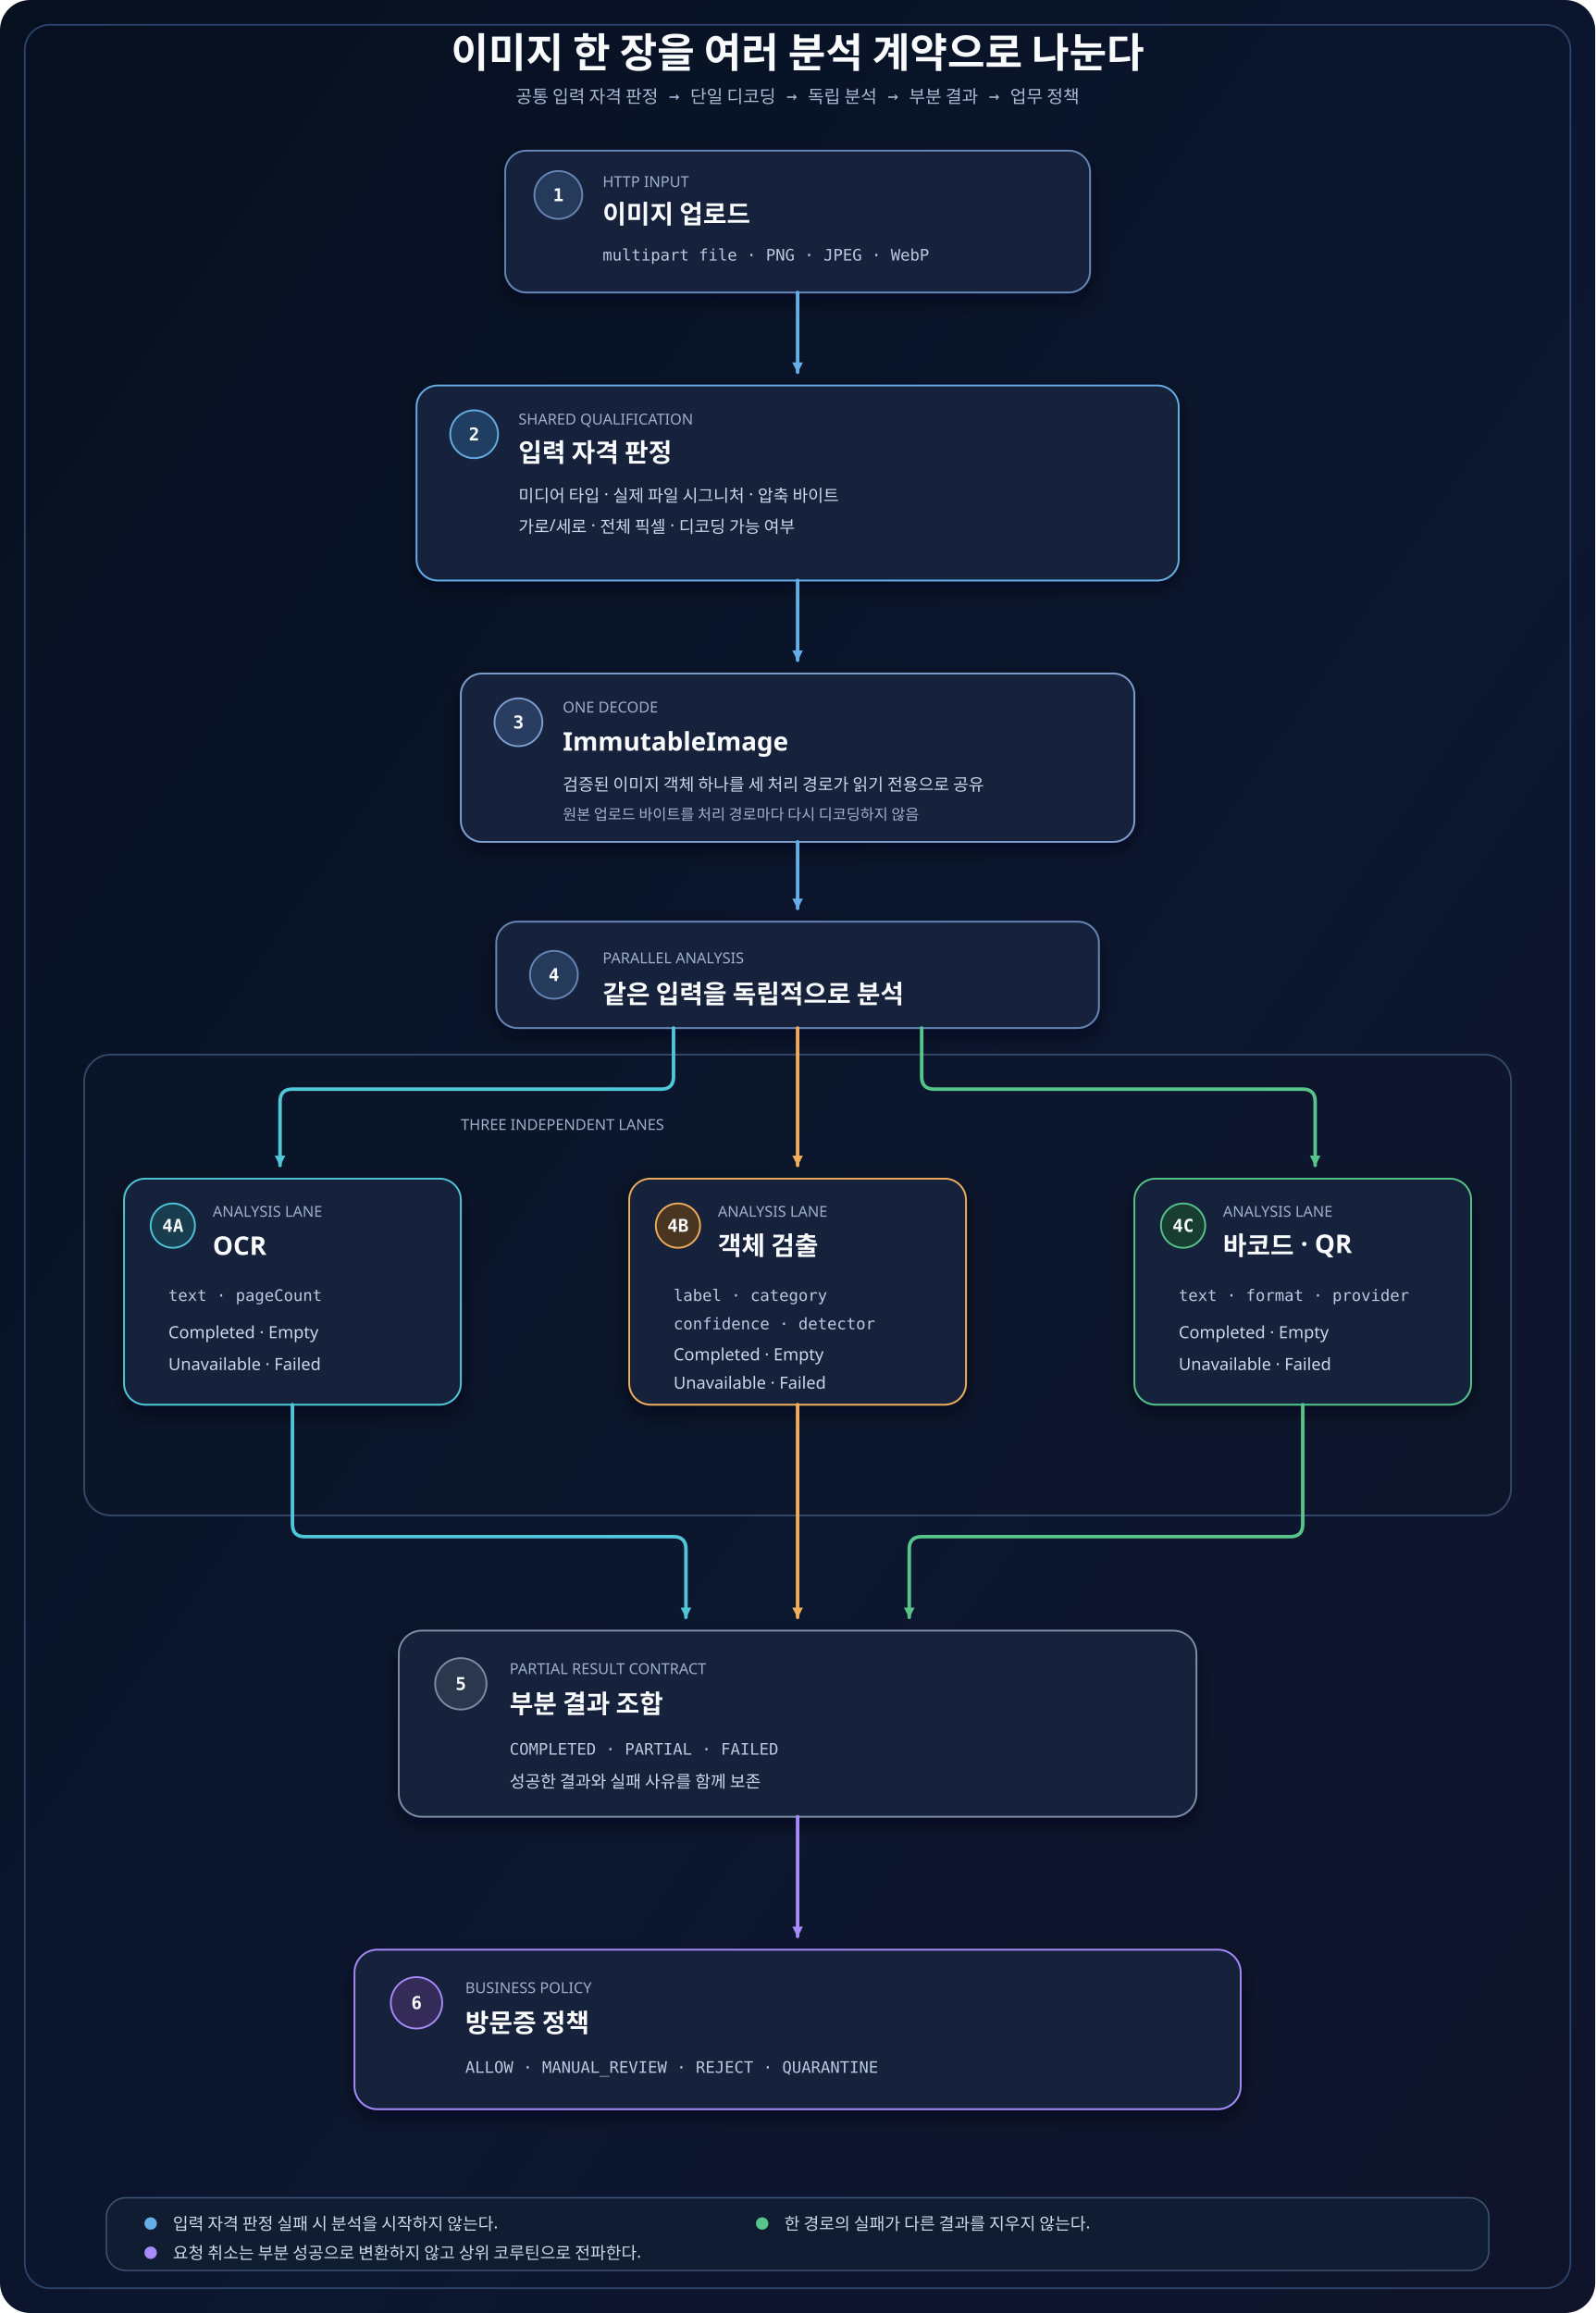
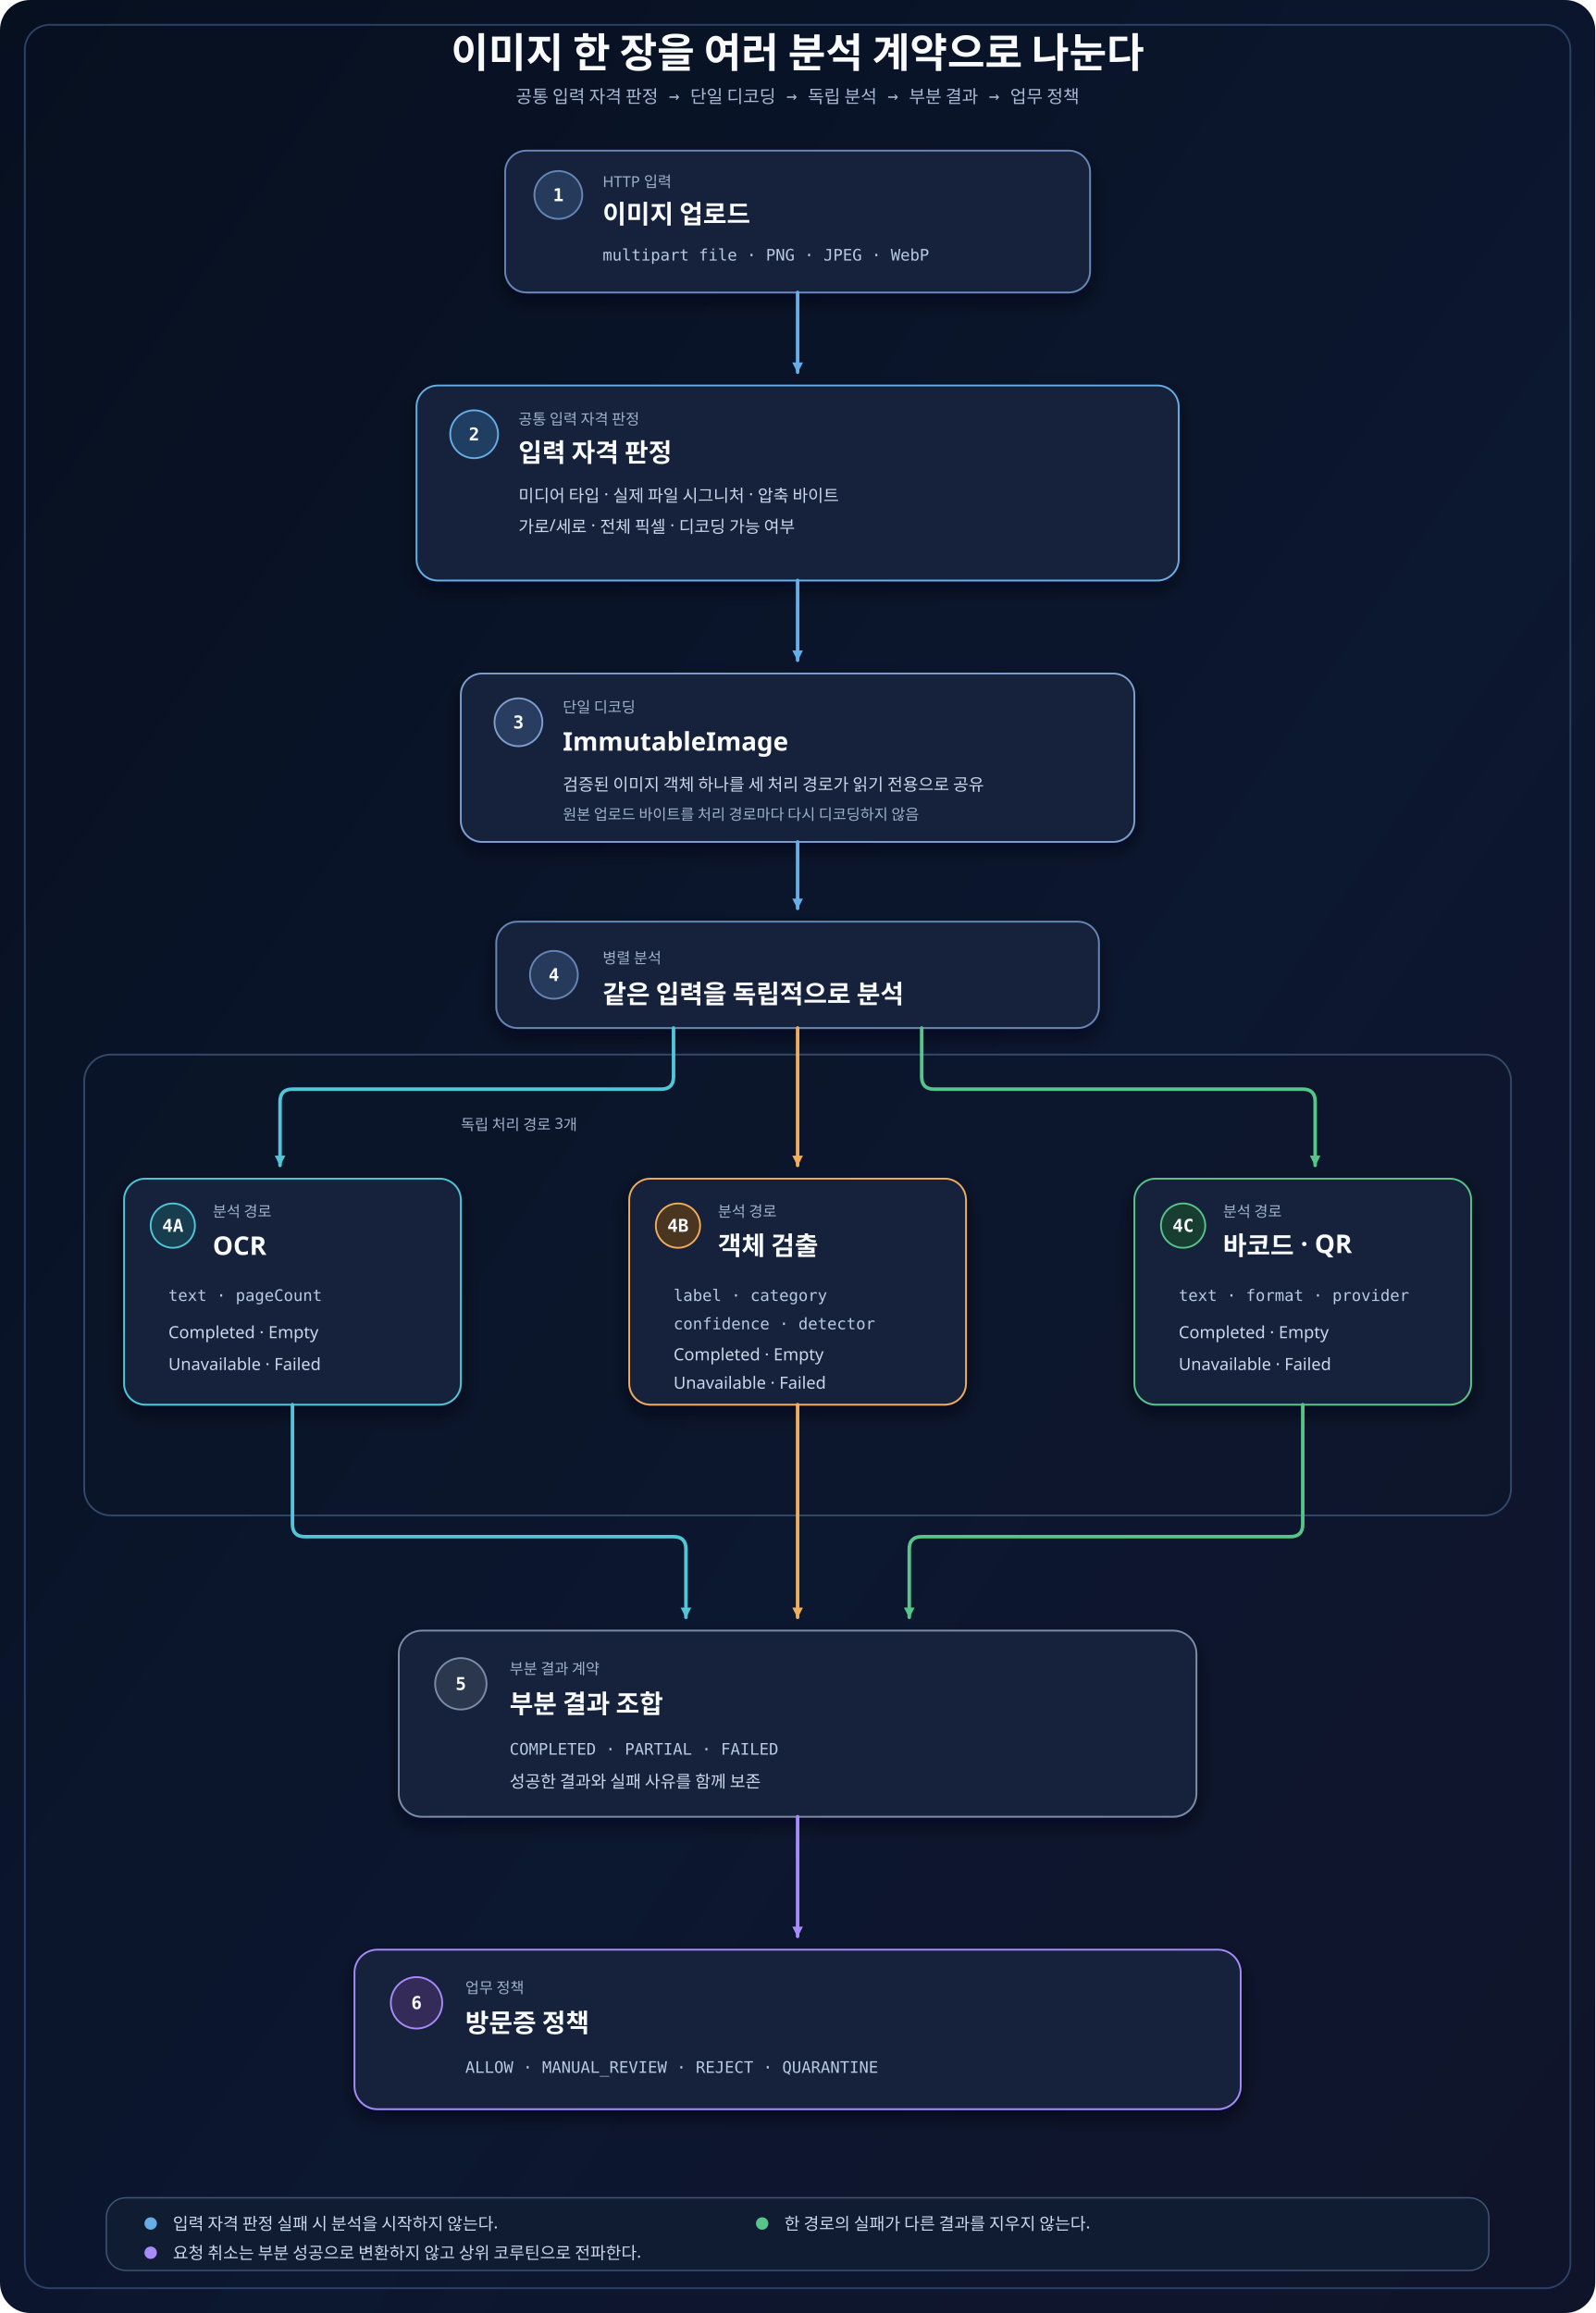
<svg xmlns="http://www.w3.org/2000/svg" width="1800" height="2610" viewBox="0 0 1800 2610" role="img" aria-labelledby="title desc">
  <defs>
    <linearGradient id="canvas" x1="0" y1="0" x2="1" y2="1">
      <stop offset="0" stop-color="#07101f" />
      <stop offset="0.58" stop-color="#0c1730" />
      <stop offset="1" stop-color="#10142a" />
    </linearGradient>
    <filter id="shadow" x="-18%" y="-20%" width="136%" height="150%">
      <feDropShadow dx="0" dy="9" stdDeviation="10" flood-color="#020617" flood-opacity="0.58" />
    </filter>
    <marker id="arrow-blue" markerWidth="14" markerHeight="14" refX="12" refY="7" orient="auto" markerUnits="userSpaceOnUse">
      <path d="M1 1 L13 7 L1 13 Z" fill="#66aee8" />
    </marker>
    <marker id="arrow-cyan" markerWidth="14" markerHeight="14" refX="12" refY="7" orient="auto" markerUnits="userSpaceOnUse">
      <path d="M1 1 L13 7 L1 13 Z" fill="#50c7d9" />
    </marker>
    <marker id="arrow-amber" markerWidth="14" markerHeight="14" refX="12" refY="7" orient="auto" markerUnits="userSpaceOnUse">
      <path d="M1 1 L13 7 L1 13 Z" fill="#f0ad5b" />
    </marker>
    <marker id="arrow-green" markerWidth="14" markerHeight="14" refX="12" refY="7" orient="auto" markerUnits="userSpaceOnUse">
      <path d="M1 1 L13 7 L1 13 Z" fill="#57c58a" />
    </marker>
    <marker id="arrow-purple" markerWidth="14" markerHeight="14" refX="12" refY="7" orient="auto" markerUnits="userSpaceOnUse">
      <path d="M1 1 L13 7 L1 13 Z" fill="#a78bfa" />
    </marker>
    <style>
      .title{font-family:'goorm Sans','Architects Daughter',sans-serif;font-size:46px;font-weight:700;fill:#f8fafc}
      .subtitle{font-family:'goorm Sans Code','Comic Mono','goorm Sans',monospace;font-size:20px;fill:#a9b8d4}
      .section{font-family:'goorm Sans','Architects Daughter',sans-serif;font-size:25px;font-weight:700;fill:#f8fafc}
      .cardTitle{font-family:'goorm Sans','Architects Daughter',sans-serif;font-size:29px;font-weight:700;fill:#f8fafc}
      .body{font-family:'goorm Sans','Architects Daughter',sans-serif;font-size:19px;fill:#cbd7ea}
      .mono{font-family:'goorm Sans Code','Comic Mono','goorm Sans',monospace;font-size:18px;fill:#b9c9e2}
      .small{font-family:'goorm Sans','Architects Daughter',sans-serif;font-size:17px;fill:#9fb0ca}
      .step{font-family:'goorm Sans Code','Comic Mono','goorm Sans',monospace;font-size:20px;font-weight:700;fill:#f8fafc}
      .card{fill:#14233a;stroke-width:2;filter:url(#shadow)}
      .connector{fill:none;stroke-width:4;stroke-linecap:round;stroke-linejoin:round}
      .pill{fill:#101c31;stroke-width:1.5}
      .frame{fill:#0c172a;fill-opacity:.42;stroke:#344968;stroke-width:2}
    </style>
  </defs>
  <rect width="1800" height="2610" rx="34" fill="url(#canvas)" />
  <rect x="28" y="28" width="1744" height="2554" rx="28" fill="none" stroke="#2b4168" stroke-width="2" />
  <text class="title" x="900" y="76" text-anchor="middle">이미지 한 장을 여러 분석 계약으로 나눈다</text>
  <text class="subtitle" x="900" y="116" text-anchor="middle">공통 입력 자격 판정 → 단일 디코딩 → 독립 분석 → 부분 결과 → 업무 정책</text>
  <g id="card-upload" data-node="upload">
    <rect class="card" x="570" y="170" width="660" height="160" rx="24" stroke="#6686b8" />
    <circle cx="630" cy="220" r="27" fill="#263b5c" stroke="#6686b8" stroke-width="2" />
    <text class="step" x="630" y="227" text-anchor="middle">1</text>
-     <text class="small" x="680" y="211">HTTP INPUT</text>
+     <text class="small" x="680" y="211">HTTP 입력</text>
    <text class="cardTitle" x="680" y="252">이미지 업로드</text>
    <text class="mono" x="680" y="294">multipart file · PNG · JPEG · WebP</text>
  </g>
  <path class="connector" data-connector="upload-to-qualifier" d="M900 330 V420" stroke="#66aee8" marker-end="url(#arrow-blue)" />
  <g id="card-qualifier" data-node="qualifier">
    <rect class="card" x="470" y="435" width="860" height="220" rx="24" stroke="#66aee8" />
    <circle cx="535" cy="490" r="27" fill="#203e61" stroke="#66aee8" stroke-width="2" />
    <text class="step" x="535" y="497" text-anchor="middle">2</text>
-     <text class="small" x="585" y="479">SHARED QUALIFICATION</text>
+     <text class="small" x="585" y="479">공통 입력 자격 판정</text>
    <text class="cardTitle" x="585" y="521">입력 자격 판정</text>
    <text class="body" x="585" y="566">미디어 타입 · 실제 파일 시그니처 · 압축 바이트</text>
    <text class="body" x="585" y="601">가로/세로 · 전체 픽셀 · 디코딩 가능 여부</text>
  </g>
  <path class="connector" data-connector="qualifier-to-image" d="M900 655 V745" stroke="#66aee8" marker-end="url(#arrow-blue)" />
  <g id="card-image" data-node="immutable-image">
    <rect class="card" x="520" y="760" width="760" height="190" rx="24" stroke="#7e9fd0" />
    <circle cx="585" cy="815" r="27" fill="#283d5f" stroke="#7e9fd0" stroke-width="2" />
    <text class="step" x="585" y="822" text-anchor="middle">3</text>
-     <text class="small" x="635" y="804">ONE DECODE</text>
+     <text class="small" x="635" y="804">단일 디코딩</text>
    <text class="cardTitle" x="635" y="847">ImmutableImage</text>
    <text class="body" x="635" y="892">검증된 이미지 객체 하나를 세 처리 경로가 읽기 전용으로 공유</text>
    <text class="small" x="635" y="925">원본 업로드 바이트를 처리 경로마다 다시 디코딩하지 않음</text>
  </g>
  <path class="connector" data-connector="image-to-analysis" d="M900 950 V1025" stroke="#66aee8" marker-end="url(#arrow-blue)" />
  <g id="card-analysis-stage" data-node="analysis-stage">
    <rect class="card" x="560" y="1040" width="680" height="120" rx="24" stroke="#6686b8" />
    <circle cx="625" cy="1100" r="27" fill="#263b5c" stroke="#6686b8" stroke-width="2" />
    <text class="step" x="625" y="1107" text-anchor="middle">4</text>
-     <text class="small" x="680" y="1087">PARALLEL ANALYSIS</text>
+     <text class="small" x="680" y="1087">병렬 분석</text>
    <text class="cardTitle" x="680" y="1132">같은 입력을 독립적으로 분석</text>
  </g>
  <rect class="frame" x="95" y="1190" width="1610" height="520" rx="30" />
-   <text class="small" x="520" y="1275">THREE INDEPENDENT LANES</text>
+   <text class="small" x="520" y="1275">독립 처리 경로 3개</text>
  <path class="connector" data-connector="analysis-to-ocr" d="M760 1160 V1215 Q760 1229 746 1229 H330 Q316 1229 316 1243 V1315" stroke="#50c7d9" marker-end="url(#arrow-cyan)" />
  <path class="connector" data-connector="analysis-to-detection" d="M900 1160 V1315" stroke="#f0ad5b" marker-end="url(#arrow-amber)" />
  <path class="connector" data-connector="analysis-to-barcode" d="M1040 1160 V1215 Q1040 1229 1054 1229 H1470 Q1484 1229 1484 1243 V1315" stroke="#57c58a" marker-end="url(#arrow-green)" />
  <g id="card-ocr" data-node="ocr">
    <rect class="card" x="140" y="1330" width="380" height="255" rx="24" stroke="#50c7d9" />
    <circle cx="195" cy="1383" r="25" fill="#173d4e" stroke="#50c7d9" stroke-width="2" />
    <text class="step" x="195" y="1390" text-anchor="middle">4A</text>
-     <text class="small" x="240" y="1373">ANALYSIS LANE</text>
+     <text class="small" x="240" y="1373">분석 경로</text>
    <text class="cardTitle" x="240" y="1416">OCR</text>
    <text class="mono" x="190" y="1468">text · pageCount</text>
    <text class="body" x="190" y="1510">Completed · Empty</text>
    <text class="body" x="190" y="1546">Unavailable · Failed</text>
  </g>
  <g id="card-detection" data-node="detection">
    <rect class="card" x="710" y="1330" width="380" height="255" rx="24" stroke="#f0ad5b" />
    <circle cx="765" cy="1383" r="25" fill="#4a3521" stroke="#f0ad5b" stroke-width="2" />
    <text class="step" x="765" y="1390" text-anchor="middle">4B</text>
-     <text class="small" x="810" y="1373">ANALYSIS LANE</text>
+     <text class="small" x="810" y="1373">분석 경로</text>
    <text class="cardTitle" x="810" y="1416">객체 검출</text>
    <text class="mono" x="760" y="1468">label · category</text>
    <text class="mono" x="760" y="1500">confidence · detector</text>
    <text class="body" x="760" y="1535">Completed · Empty</text>
    <text class="body" x="760" y="1567">Unavailable · Failed</text>
  </g>
  <g id="card-barcode" data-node="barcode">
    <rect class="card" x="1280" y="1330" width="380" height="255" rx="24" stroke="#57c58a" />
    <circle cx="1335" cy="1383" r="25" fill="#183e32" stroke="#57c58a" stroke-width="2" />
    <text class="step" x="1335" y="1390" text-anchor="middle">4C</text>
-     <text class="small" x="1380" y="1373">ANALYSIS LANE</text>
+     <text class="small" x="1380" y="1373">분석 경로</text>
    <text class="cardTitle" x="1380" y="1416">바코드 · QR</text>
    <text class="mono" x="1330" y="1468">text · format · provider</text>
    <text class="body" x="1330" y="1510">Completed · Empty</text>
    <text class="body" x="1330" y="1546">Unavailable · Failed</text>
  </g>
  <path class="connector" data-connector="ocr-to-aggregate" d="M330 1585 V1720 Q330 1734 344 1734 H760 Q774 1734 774 1748 V1825" stroke="#50c7d9" marker-end="url(#arrow-cyan)" />
  <path class="connector" data-connector="detection-to-aggregate" d="M900 1585 V1825" stroke="#f0ad5b" marker-end="url(#arrow-amber)" />
  <path class="connector" data-connector="barcode-to-aggregate" d="M1470 1585 V1720 Q1470 1734 1456 1734 H1040 Q1026 1734 1026 1748 V1825" stroke="#57c58a" marker-end="url(#arrow-green)" />
  <g id="card-aggregate" data-node="aggregate">
    <rect class="card" x="450" y="1840" width="900" height="210" rx="26" stroke="#7d8ca8" />
    <circle cx="520" cy="1900" r="29" fill="#2a374d" stroke="#7d8ca8" stroke-width="2" />
    <text class="step" x="520" y="1907" text-anchor="middle">5</text>
-     <text class="small" x="575" y="1889">PARTIAL RESULT CONTRACT</text>
+     <text class="small" x="575" y="1889">부분 결과 계약</text>
    <text class="cardTitle" x="575" y="1933">부분 결과 조합</text>
    <text class="mono" x="575" y="1980">COMPLETED · PARTIAL · FAILED</text>
    <text class="body" x="575" y="2017">성공한 결과와 실패 사유를 함께 보존</text>
  </g>
  <path class="connector" data-connector="aggregate-to-policy" d="M900 2050 V2185" stroke="#a78bfa" marker-end="url(#arrow-purple)" />
  <g id="card-policy" data-node="policy">
    <rect class="card" x="400" y="2200" width="1000" height="180" rx="26" stroke="#a78bfa" />
    <circle cx="470" cy="2260" r="29" fill="#352b58" stroke="#a78bfa" stroke-width="2" />
    <text class="step" x="470" y="2267" text-anchor="middle">6</text>
-     <text class="small" x="525" y="2249">BUSINESS POLICY</text>
+     <text class="small" x="525" y="2249">업무 정책</text>
    <text class="cardTitle" x="525" y="2293">방문증 정책</text>
    <text class="mono" x="525" y="2339">ALLOW · MANUAL_REVIEW · REJECT · QUARANTINE</text>
  </g>
  <rect class="pill" x="120" y="2480" width="1560" height="82" rx="22" stroke="#405777" />
  <circle cx="170" cy="2509" r="7" fill="#66aee8" />
  <text class="body" x="195" y="2516">입력 자격 판정 실패 시 분석을 시작하지 않는다.</text>
  <circle cx="860" cy="2509" r="7" fill="#57c58a" />
  <text class="body" x="885" y="2516">한 경로의 실패가 다른 결과를 지우지 않는다.</text>
  <circle cx="170" cy="2542" r="7" fill="#a78bfa" />
  <text class="body" x="195" y="2549">요청 취소는 부분 성공으로 변환하지 않고 상위 코루틴으로 전파한다.</text>
</svg>
